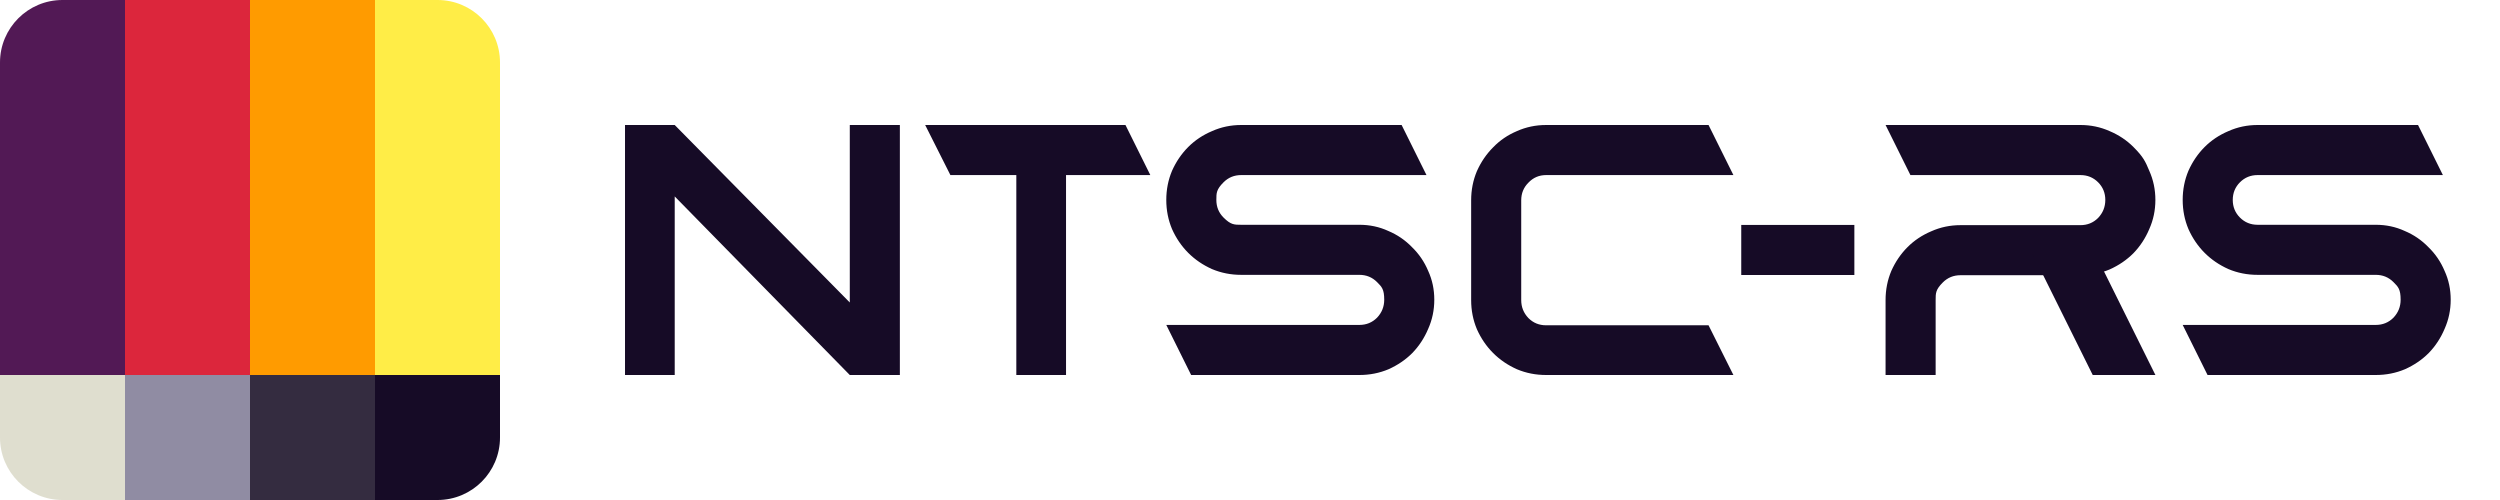
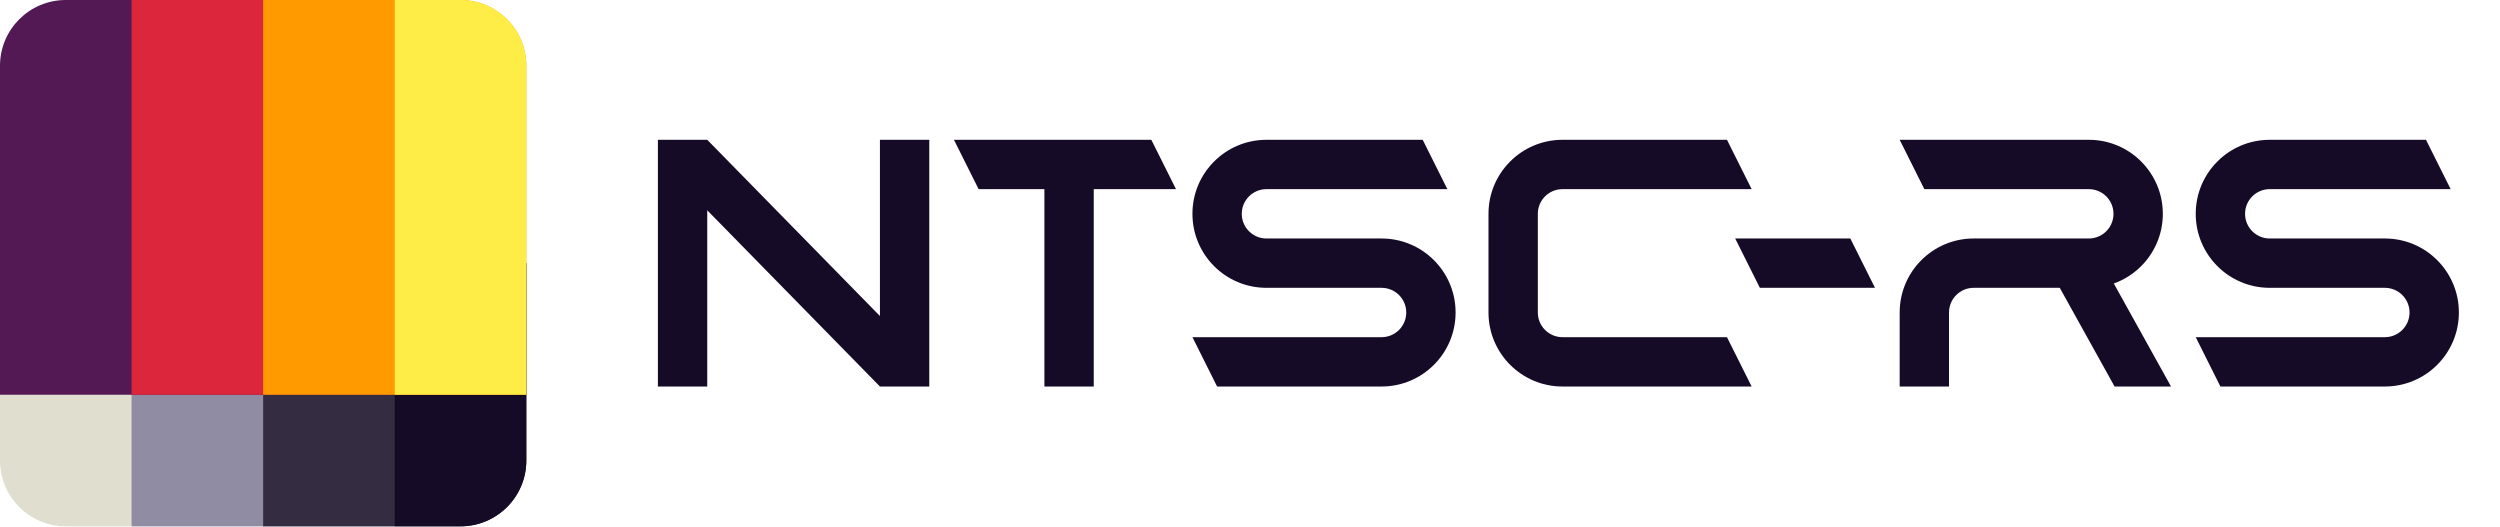
- <svg xmlns="http://www.w3.org/2000/svg" width="1280" height="256">
-   <path fill="#dfdecf" d="M32 160h64v96H32a32 32 45 0 1-32-32v-32a32 32 135 0 1 32-32" />
-   <path fill="#521955" d="M32 0h64v192H0V32A32 32 135 0 1 32 0" />
-   <rect width="96" height="96" x="64" y="160" fill="#908ca3" ry="0" />
-   <path fill="#dc263c" d="M64 0h96v192H64z" />
-   <rect width="96" height="96" x="128" y="160" fill="#342c40" ry="0" />
-   <path fill="#160b26" d="M192 160h32a32 32 45 0 1 32 32v32a32 32 135 0 1-32 32h-32z" />
-   <path fill="#ff9b00" d="M128 0h96v192h-96z" />
-   <path fill="#ffed47" d="M192 0h32a32 32 45 0 1 32 32v160h-64z" />
+ <svg xmlns="http://www.w3.org/2000/svg" width="304" height="64" viewBox="0 0 304 64">
+   <defs>
+     <clipPath id="b">
+       <rect width="64" height="64" rx="8" />
+     </clipPath>
+   </defs>
  <g fill="#160b26">
-     <path d="M1155.9 89.637q-5.349 0-9.037 3.689-3.69 3.689-3.69 9.037 0 5.35 3.69 9.038 3.688 3.689 9.037 3.689h60.496q7.931 0 14.755 3.135 7.009 2.95 12.173 8.3 5.349 5.163 8.3 12.173 3.135 6.824 3.135 14.755 0 7.93-3.135 14.939-2.952 7.008-8.115 12.357-5.165 5.164-12.173 8.3-7.01 2.95-14.94 2.95h-86.133l-12.726-25.637h98.859q5.348 0 9.037-3.688 3.69-3.874 3.689-9.222c-.001-5.348-1.23-6.579-3.69-9.038q-3.687-3.689-9.036-3.689H1155.9q-7.932 0-14.94-2.95-7.009-3.135-12.174-8.3-5.163-5.164-8.3-12.173-2.95-7.01-2.95-14.94t2.95-14.938q3.137-7.009 8.3-12.173 5.165-5.164 12.173-8.116Q1147.97 64 1155.9 64h82.134l12.726 25.637zM1033.1 140.91h-29.326q-5.348 0-9.038 3.689c-3.69 3.689-3.688 5.471-3.688 9.037V192H965.41v-38.363q0-7.93 2.95-14.939 3.137-7.008 8.3-12.173t12.173-8.115q7.01-3.135 14.94-3.135h61.418q5.35 0 9.038-3.69 3.689-3.872 3.689-9.221t-3.69-9.038q-3.687-3.688-9.037-3.688h-87.055L965.411 64h99.781q7.931 0 14.94 3.135 7.009 2.95 12.173 8.115c5.164 5.165 6.148 7.5 8.116 12.173q3.135 7.01 3.135 14.94t-3.135 14.938q-2.952 7.01-8.116 12.357-5.164 5.165-12.173 8.3-7.008 2.95-14.94 2.951M891.52 115.18h57.914v25.637H891.52zM887.5 192h-95.908q-7.93 0-14.939-2.951-7.009-3.135-12.173-8.3-5.164-5.164-8.3-12.173-2.95-7.008-2.95-14.939v-51.089q0-7.93 2.95-14.939 3.136-7.008 8.3-12.173 5.164-5.348 12.173-8.3 7.009-3.135 14.939-3.135h83.182L887.5 89.638h-95.908q-5.349 0-9.037 3.873-3.69 3.69-3.69 9.038v51.089q0 5.349 3.69 9.222 3.688 3.689 9.037 3.689h83.182zM635.5 89.637q-5.349 0-9.037 3.689c-3.688 3.689-3.69 5.472-3.69 9.037q0 5.35 3.69 9.038c3.69 3.688 5.471 3.689 9.037 3.689h60.496q7.931 0 14.755 3.135 7.008 2.95 12.173 8.3 5.349 5.163 8.3 12.173 3.135 6.824 3.135 14.755 0 7.93-3.135 14.939-2.952 7.008-8.116 12.357-5.163 5.164-12.173 8.3-7.008 2.95-14.939 2.95h-86.133l-12.726-25.637h98.86q5.348 0 9.037-3.688 3.69-3.874 3.689-9.222c-.001-5.348-1.23-6.579-3.69-9.038s-5.47-3.689-9.037-3.689H635.5q-7.93 0-14.939-2.95-7.008-3.135-12.173-8.3-5.163-5.164-8.3-12.173-2.95-7.01-2.95-14.94t2.95-14.938q3.137-7.009 8.3-12.173t12.173-8.116Q627.571 64 635.501 64h82.132l12.726 25.637zM473.69 64h102.55l12.726 25.637h-43.158v102.36h-25.452V89.637h-33.752zM460.73 64v128h-25.637l-89.637-91.428V192h-25.452V64h25.452l89.637 90.874V63.999z" />
-     <path d="m1071.8 128 31.77 64h-32.092l-31.77-64" />
+     <path d="m80 17v30h6V25.572L107 47h6V17h-6v21.428L86 17z" />
+     <path d="m116 17 3 6h8v24h6V23h10l-3-6z" />
+     <path d="m187 26c0-1.657 1.343-3 3-3h23l-3-6h-20c-4.971 0-9 4.029-9 9v12c0 4.971 4.029 9 9 9h23l-3-6h-20c-1.657 0-3-1.343-3-3z" />
+     <path d="m254 35c4.971 0 9-4.029 9-9 0-4.971-4.029-9-9-9h-23l3 6h20c1.657 0 3 1.343 3 3s-1.343 3-3 3h-14c-4.971 0-9 4.029-9 9v9h6v-9c0-1.657 1.343-3 3-3z" />
+     <path d="m248.8 32 8.333 15h6.864l-8.334-15z" />
+     <path d="m211 29h14l3 6h-14z" />
+     <path id="a" d="m154 35c-4.971 0-9-4.029-9-9 0-4.971 4.029-9 9-9h19l3 6h-22c-1.657 0-3 1.343-3 3s1.343 3 3 3h14c4.971 0 9 4.029 9 9 0 4.971-4.029 9-9 9l-20-1.13e-4-3-6L168 41c1.657 0 3-1.343 3-3s-1.343-3-3-3z" fill="#160b26" />
+   </g>
+   <use transform="translate(122)" href="#a" />
+   <g clip-path="url(#b)">
+     <path d="m-16 32h48v48h-48z" fill="#dfdecf" />
+     <path d="m16 32h32v48H16z" fill="#908ca3" />
+     <path d="m32 32h32v48H32z" fill="#342c40" />
+     <path d="m48 32h32v48H48z" fill="#160b26" />
+     <path d="m-16-16h48v64h-48z" fill="#521955" />
+     <path d="m16-16h32v64H16z" fill="#dc263c" />
+     <path d="m32-16h32v64H32z" fill="#ff9b00" />
+     <path d="m48-16h32v64H48z" fill="#ffed47" />
  </g>
</svg>
